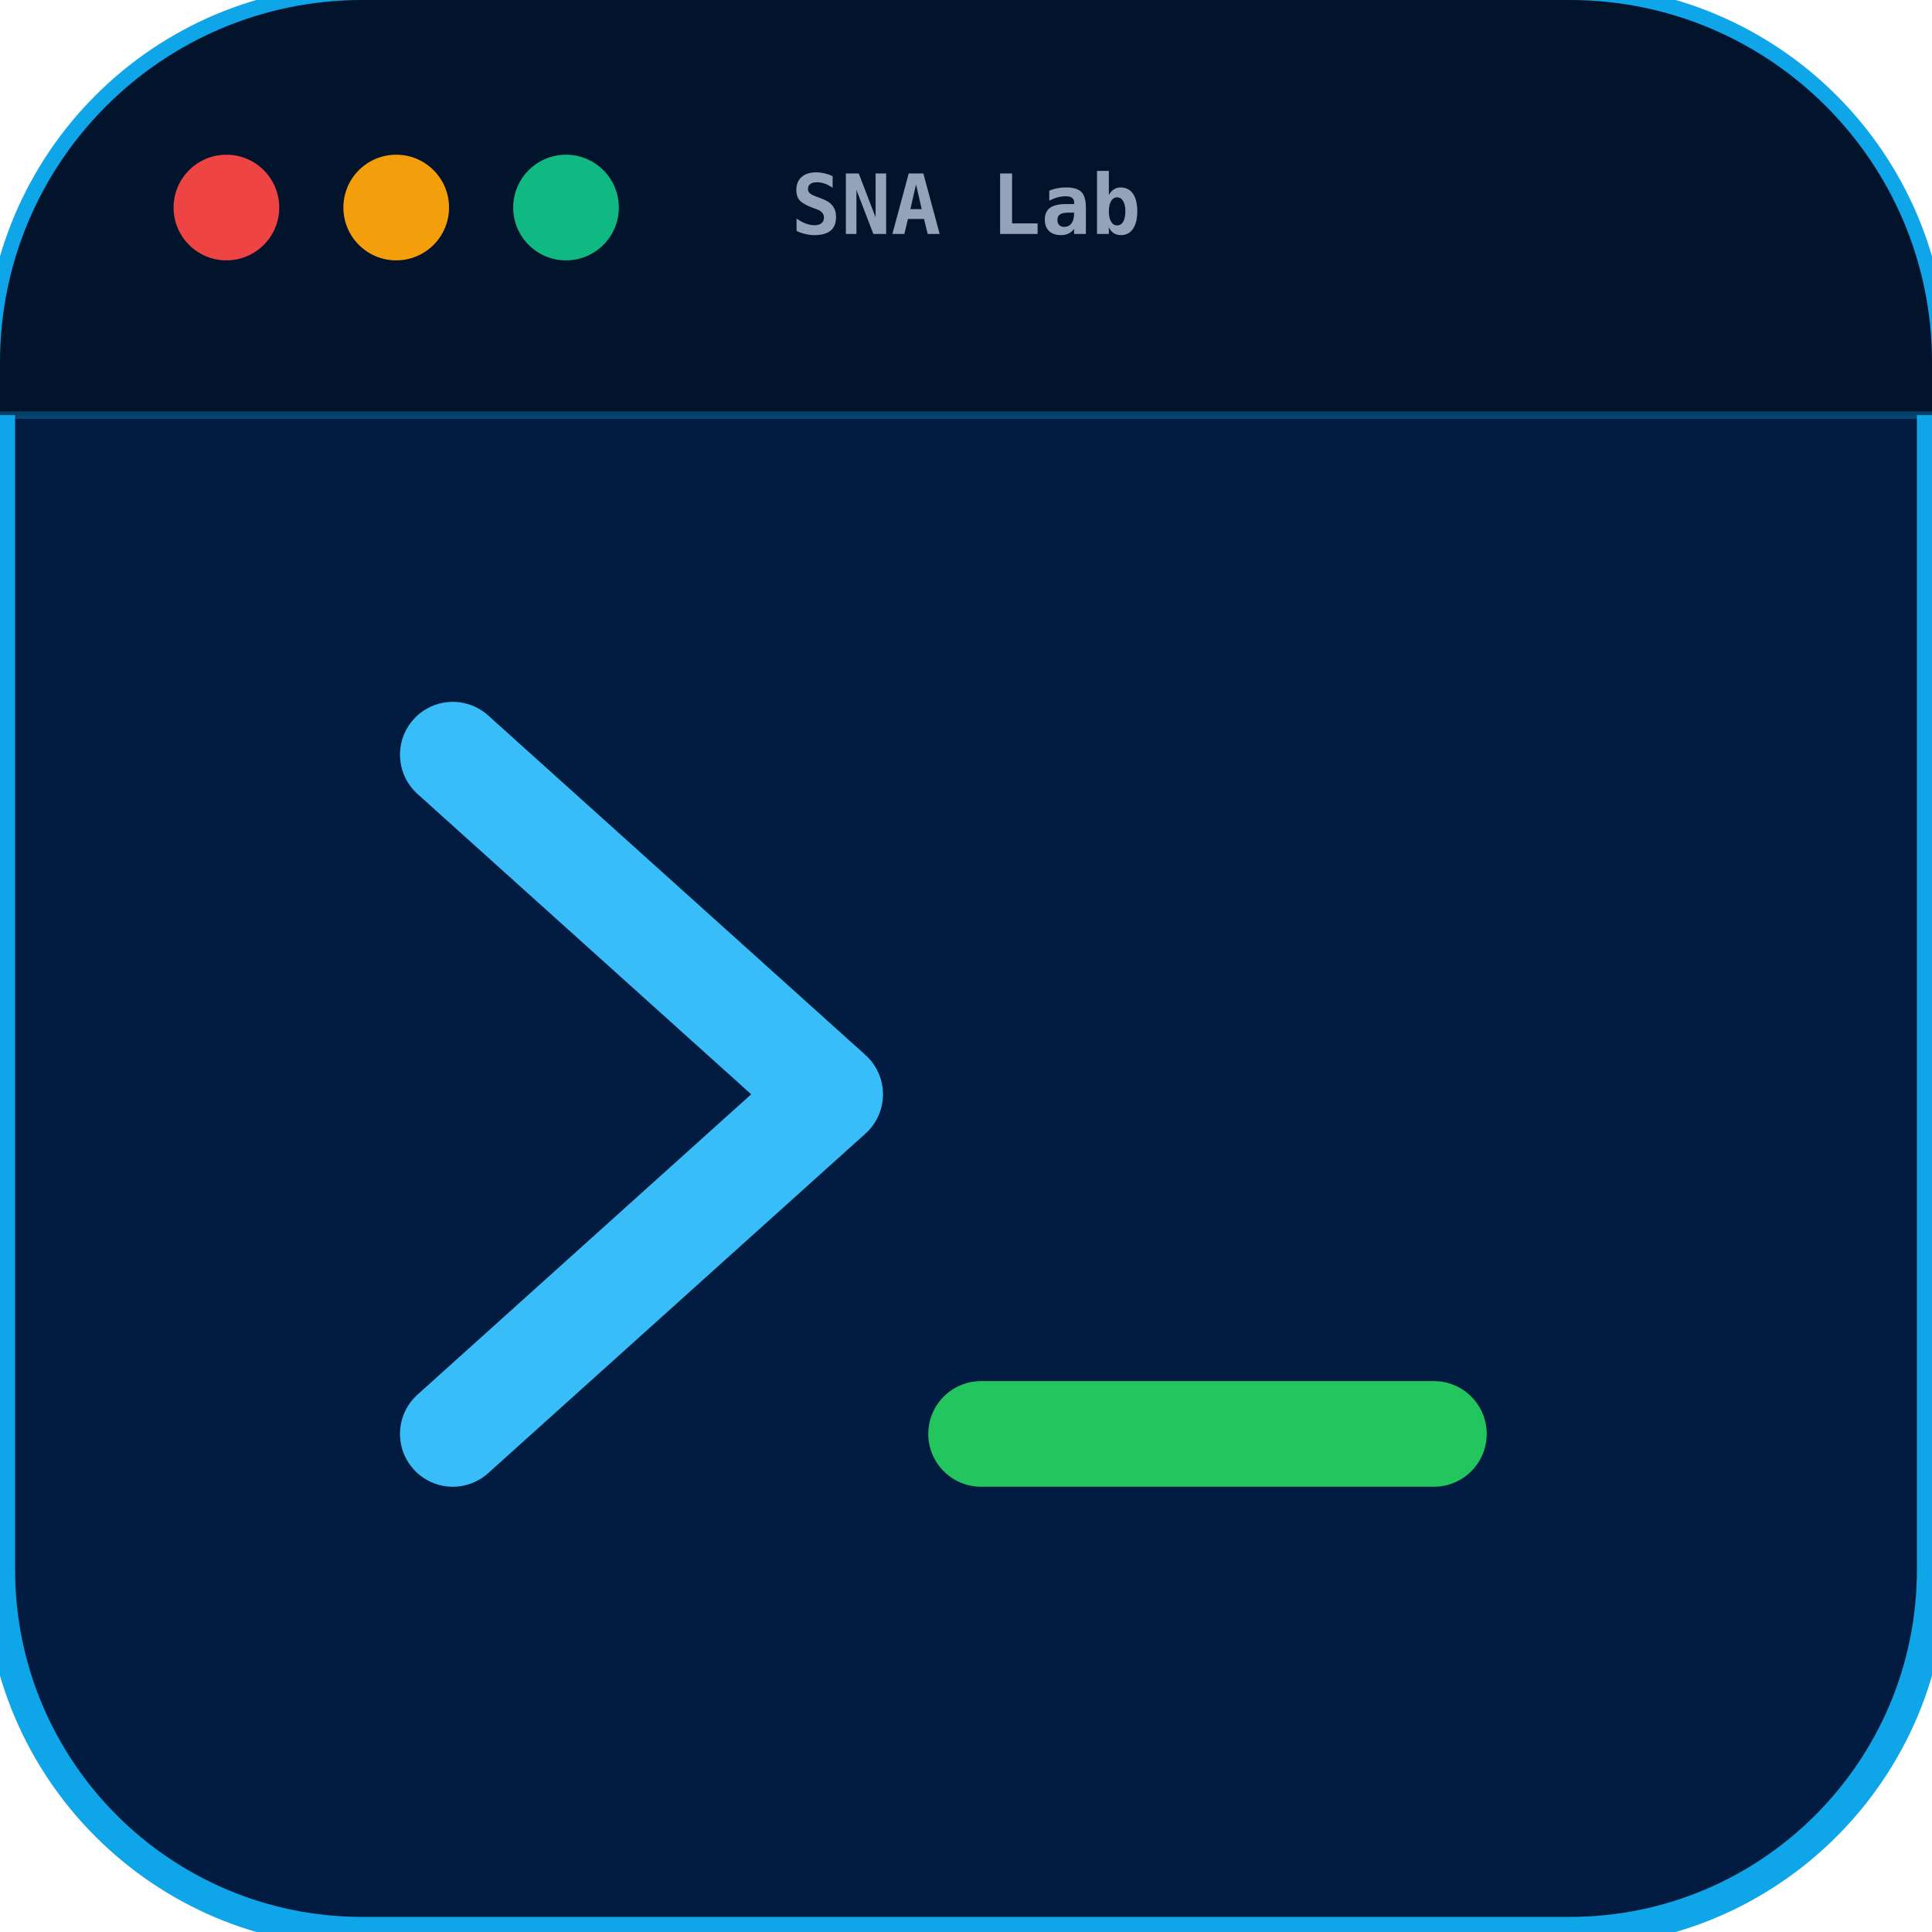
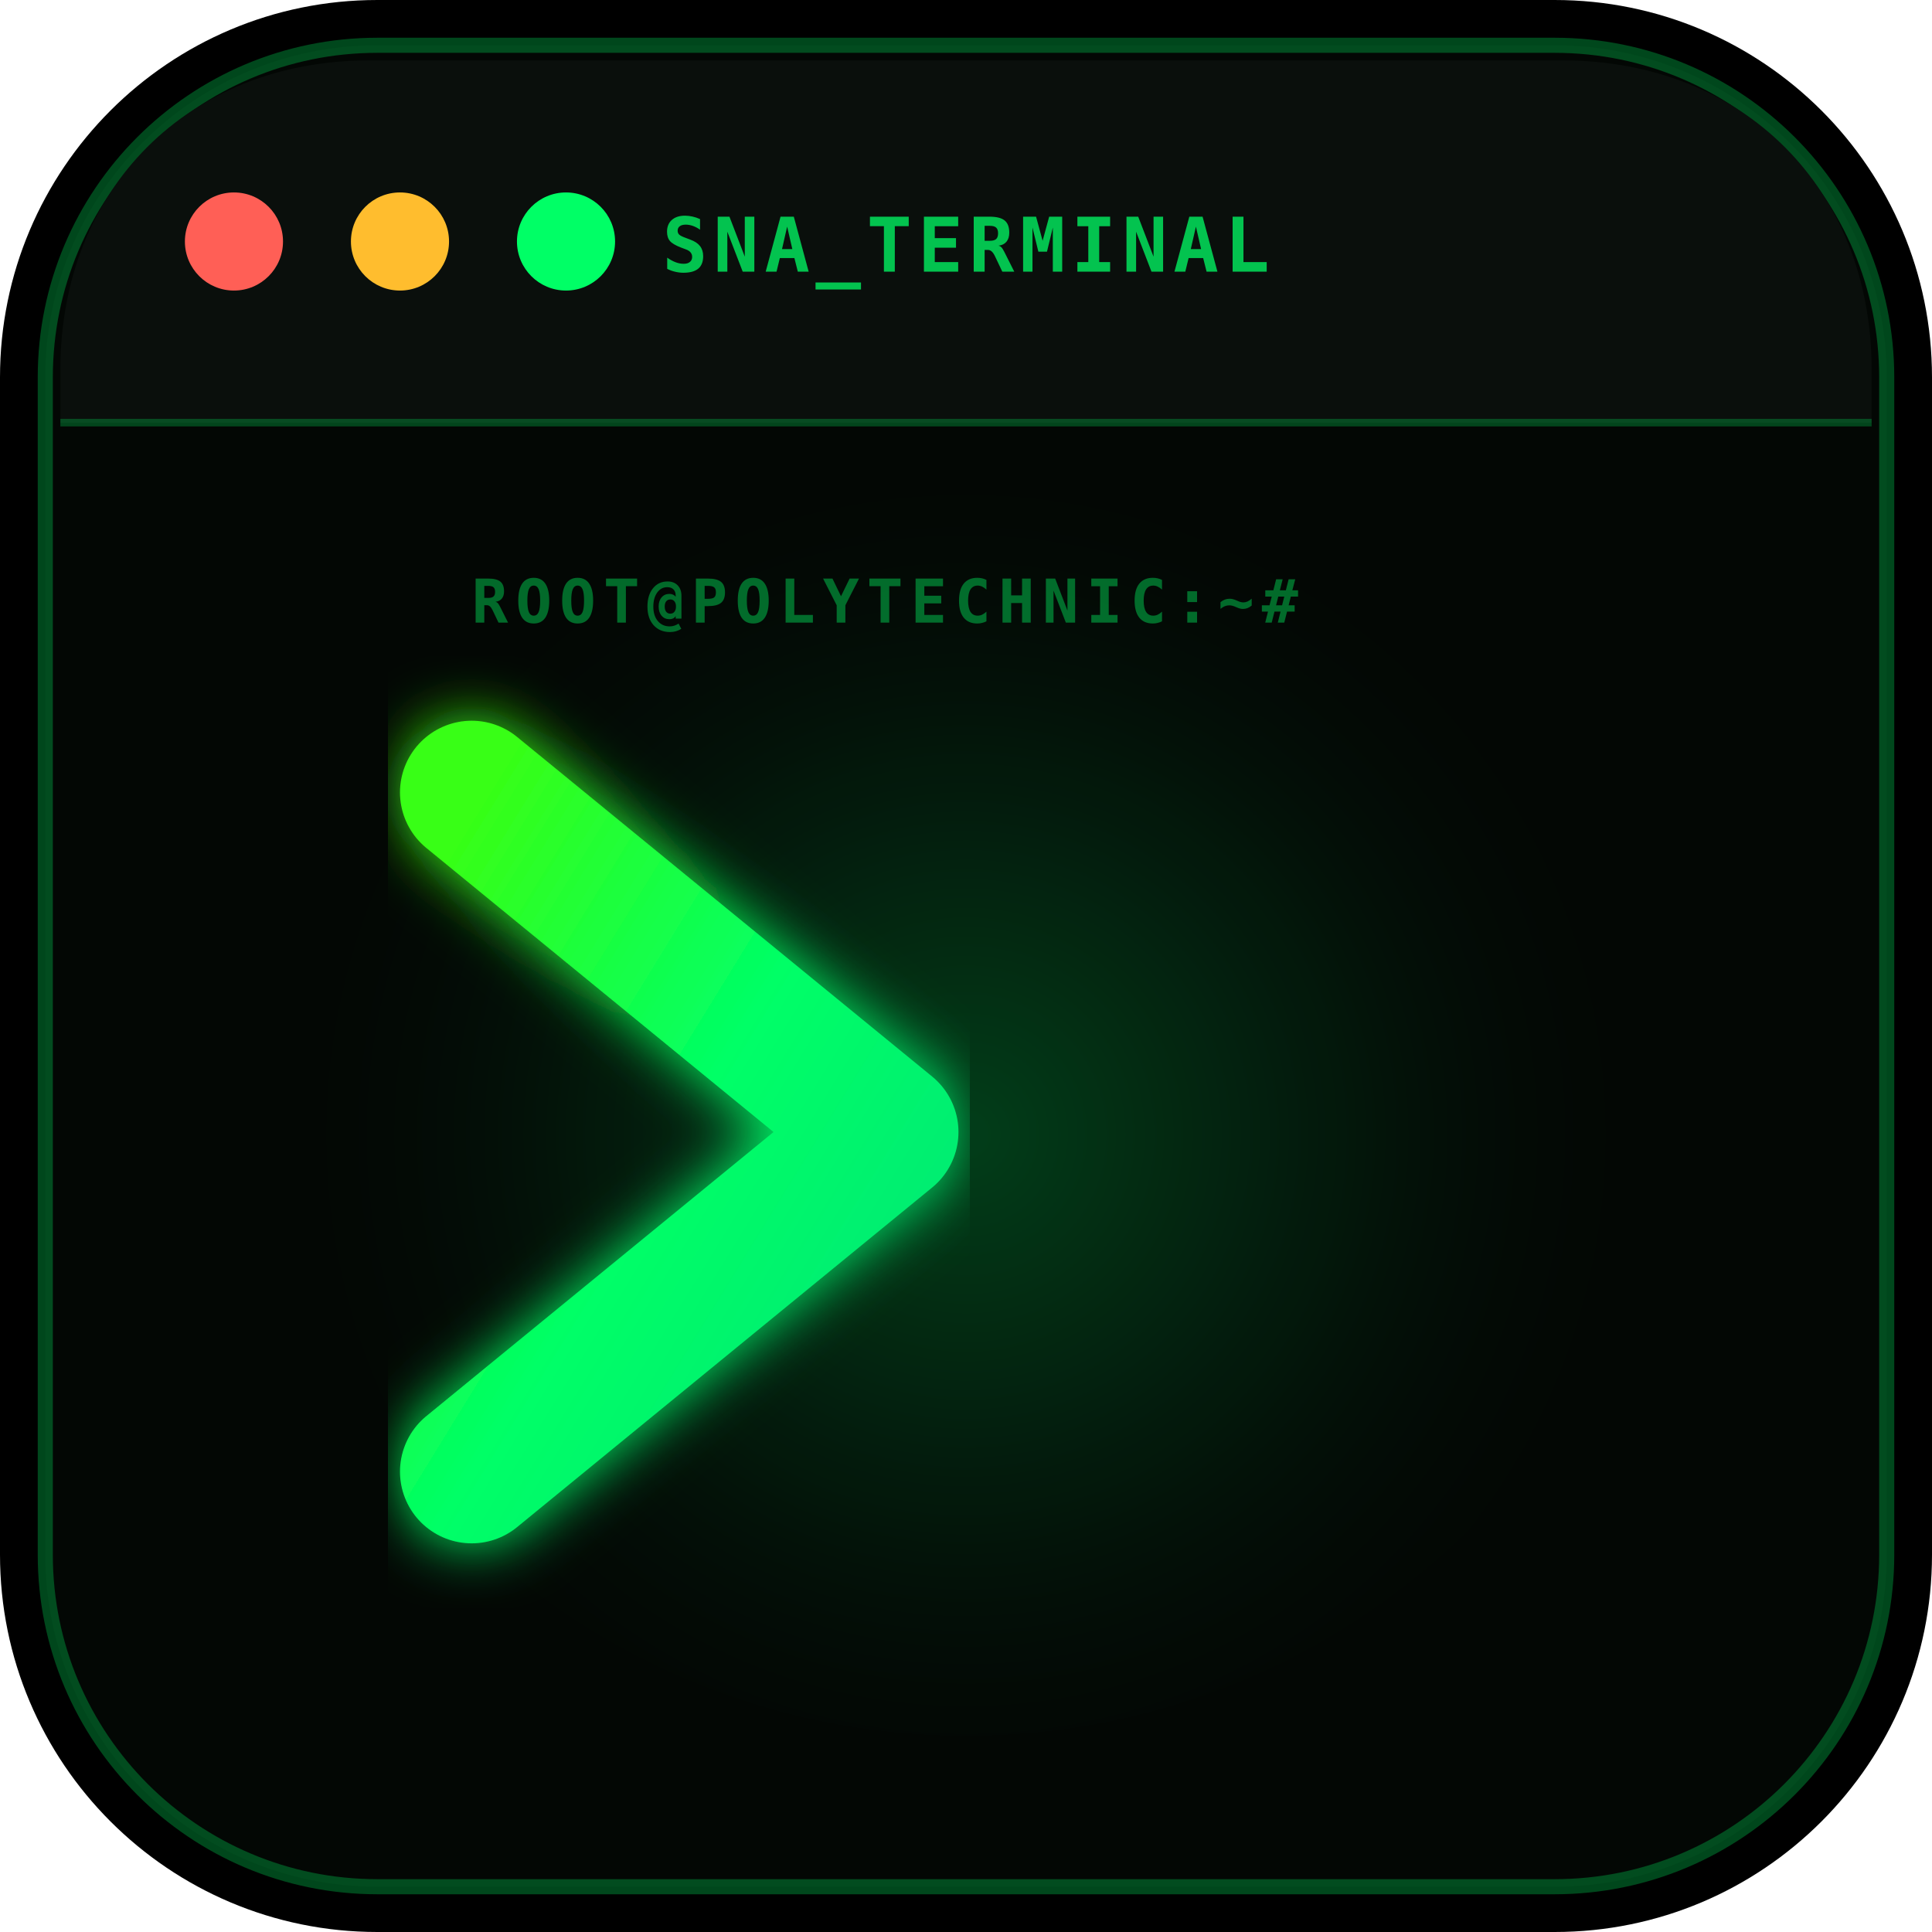
<svg xmlns="http://www.w3.org/2000/svg" viewBox="0 0 512 512" width="100%" height="100%">
-   <rect width="512" height="512" rx="96" fill="#011c40" stroke="#0ea5e9" stroke-width="8" />
-   <path d="M0 96 C0 43 43 0 96 0 L416 0 C469 0 512 43 512 96 L512 110 L0 110 Z" fill="#01142c" />
-   <line x1="0" y1="110" x2="512" y2="110" stroke="#0ea5e9" stroke-opacity="0.3" stroke-width="2" />
-   <circle cx="60" cy="55" r="14" fill="#ef4444" />
-   <circle cx="105" cy="55" r="14" fill="#f59e0b" />
-   <circle cx="150" cy="55" r="14" fill="#10b981" />
-   <text x="256" y="62" fill="#94a3b8" font-family="ui-monospace, monospace" font-size="22" font-weight="600" text-anchor="middle">SNA Lab</text>
-   <path d="M120 200 L220 290 L120 380" fill="none" stroke="#38bdf8" stroke-width="28" stroke-linecap="round" stroke-linejoin="round" />
-   <line x1="260" y1="380" x2="380" y2="380" stroke="#22c55e" stroke-width="28" stroke-linecap="round" />
+   <defs>
+     <radialGradient id="cyberGlow" cx="50%" cy="58%" r="48%">
+       <stop offset="0%" stop-color="#00FF66" stop-opacity="0.22" />
+       <stop offset="60%" stop-color="#00FF66" stop-opacity="0.05" />
+       <stop offset="100%" stop-color="#000000" stop-opacity="0" />
+     </radialGradient>
+     <linearGradient id="cyberGreenGrad" x1="0%" y1="0%" x2="100%" y2="100%">
+       <stop offset="0%" stop-color="#39FF14" />
+       <stop offset="50%" stop-color="#00FF66" />
+       <stop offset="100%" stop-color="#00E676" />
+     </linearGradient>
+     <filter id="neonGlow" x="-20%" y="-20%" width="140%" height="140%">
+       <feGaussianBlur stdDeviation="8" result="blur" />
+       <feMerge>
+         <feMergeNode in="blur" />
+         <feMergeNode in="SourceGraphic" />
+       </feMerge>
+     </filter>
+   </defs>
+   <rect width="512" height="512" rx="100" fill="#000000" />
+   <rect x="12" y="12" width="488" height="488" rx="88" fill="#030704" stroke="#00FF66" stroke-opacity="0.28" stroke-width="4" />
+   <circle cx="256" cy="270" r="190" fill="url(#cyberGlow)" />
+   <path d="M16 98 C16 50 50 16 98 16 L414 16 C462 16 496 50 496 98 L496 112 L16 112 Z" fill="#0a0f0c" />
+   <line x1="16" y1="112" x2="496" y2="112" stroke="#00FF66" stroke-opacity="0.25" stroke-width="2" />
+   <circle cx="62" cy="64" r="13" fill="#FF5F56" />
+   <circle cx="106" cy="64" r="13" fill="#FFBD2E" />
+   <circle cx="150" cy="64" r="13" fill="#00FF66" />
+   <text x="256" y="72" fill="#00FF66" fill-opacity="0.75" font-family="ui-monospace, monospace" font-size="20" font-weight="700" letter-spacing="1.5" text-anchor="middle">SNA_TERMINAL</text>
+   <path d="M125 210 L235 300 L125 390" fill="none" stroke="url(#cyberGreenGrad)" stroke-width="38" stroke-linecap="round" stroke-linejoin="round" filter="url(#neonGlow)" />
+   <line x1="275" y1="390" x2="395" y2="390" stroke="url(#cyberGreenGrad)" stroke-width="38" stroke-linecap="round" filter="url(#neonGlow)" />
+   <text x="125" y="165" fill="#00FF66" fill-opacity="0.4" font-family="ui-monospace, monospace" font-size="16" font-weight="600" letter-spacing="2">ROOT@POLYTECHNIC:~#</text>
</svg>
